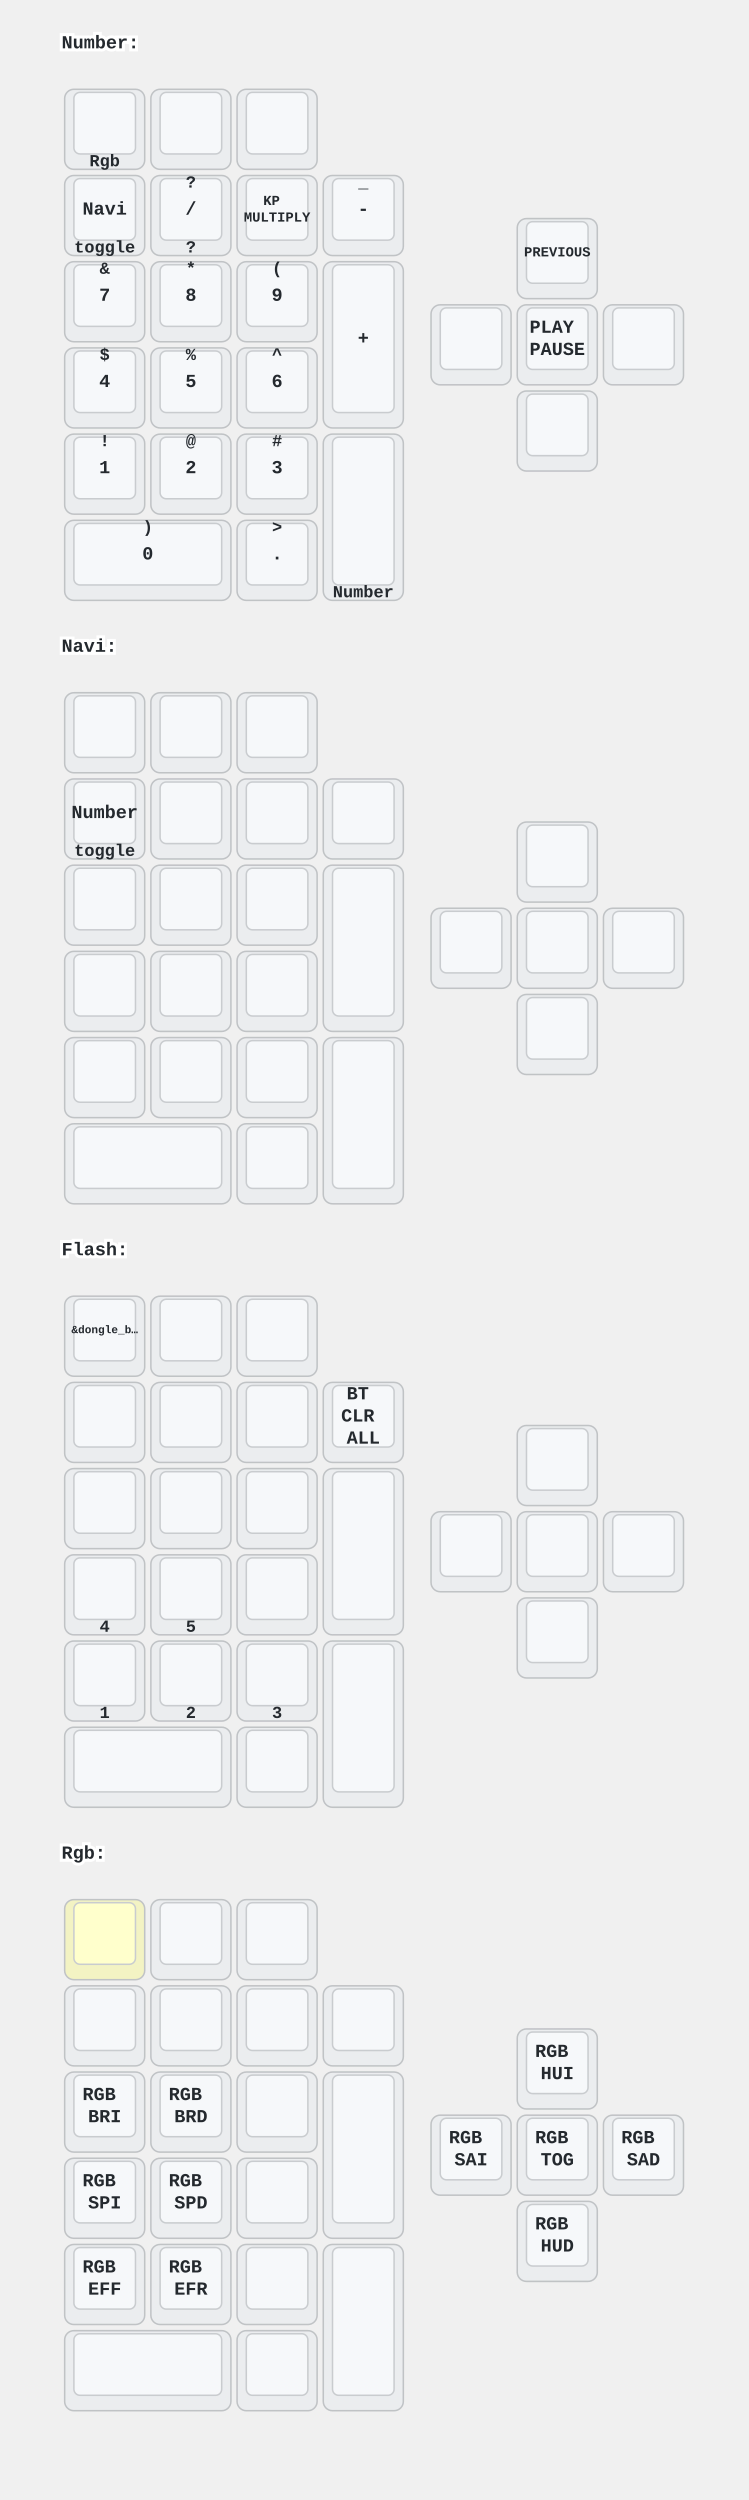
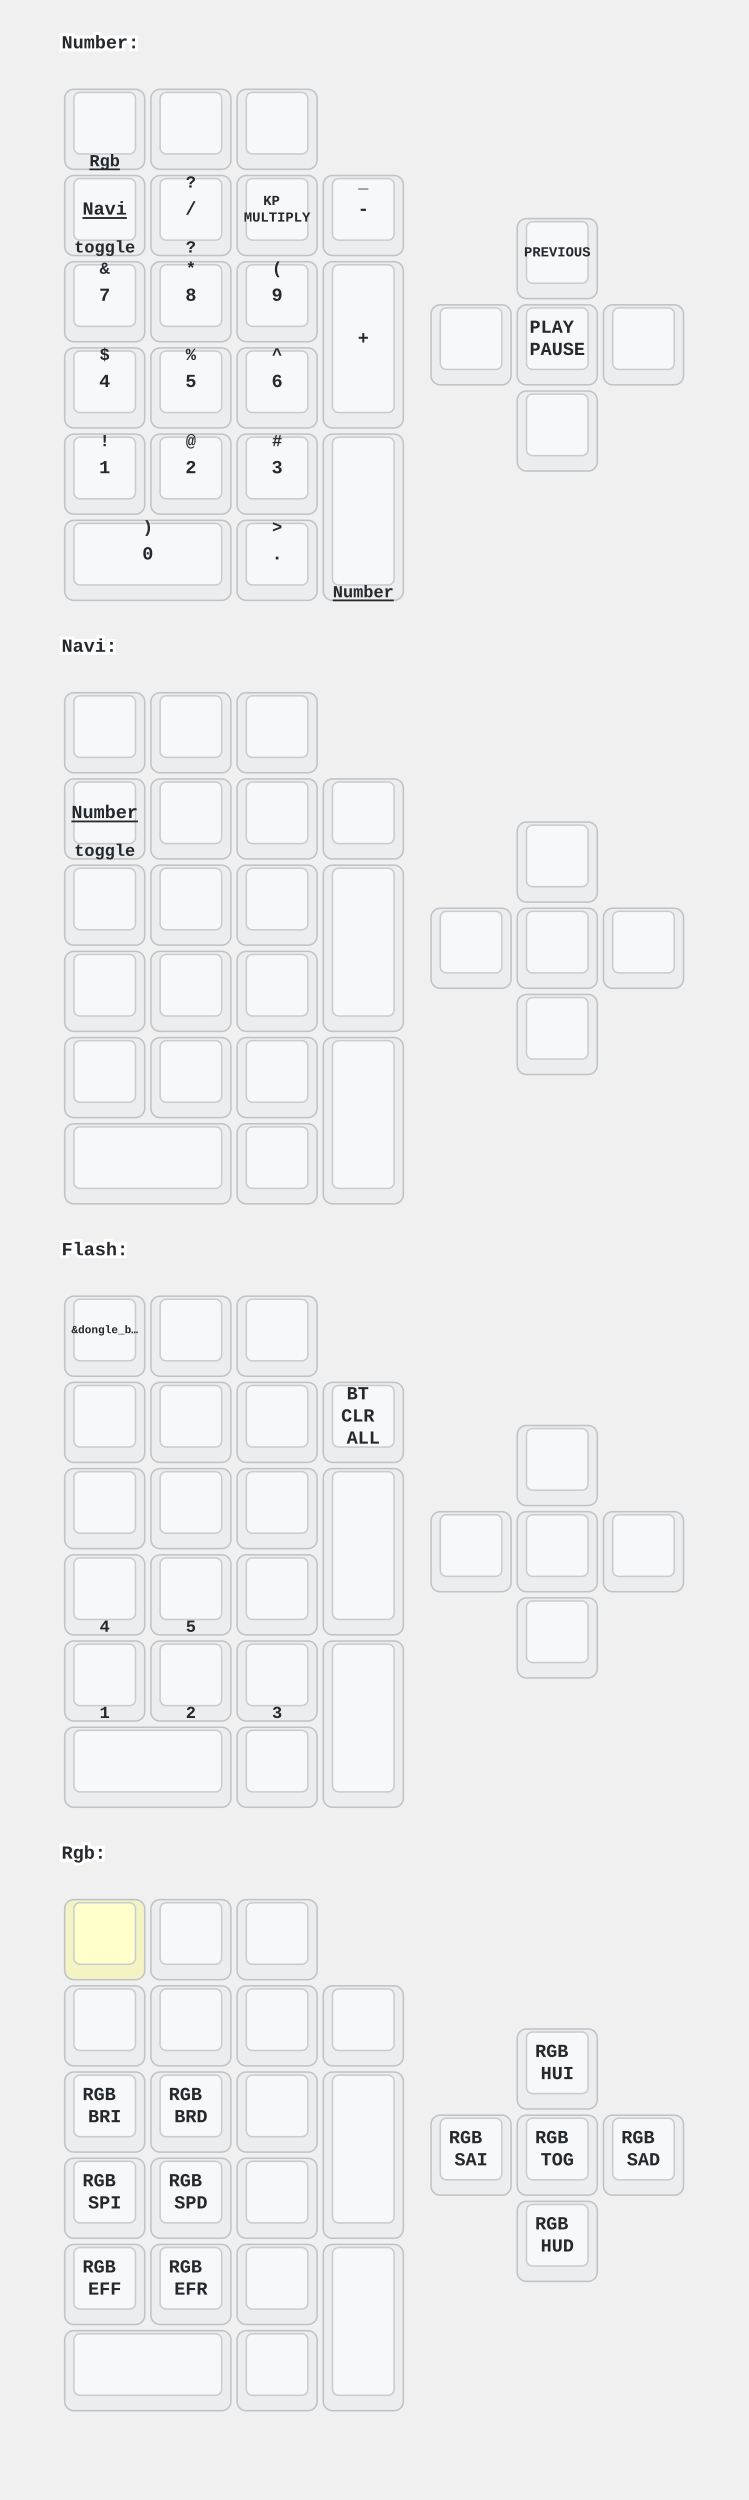
<svg xmlns="http://www.w3.org/2000/svg" xmlns:xlink="http://www.w3.org/1999/xlink" width="486" height="1624" viewBox="0 0 486 1624" class="keymap">
  <defs>/* start glyphs */
- <svg id="mdi:apple-keyboard-caps">
-       <svg id="mdi-apple-keyboard-caps" viewBox="0 0 24 24">
-         <path d="M15,14V8H17.17L12,2.83L6.83,8H9V14H15M12,0L22,10H17V16H7V10H2L12,0M7,18H17V24H7V18M15,20H9V22H15V20Z" />
+ <svg id="mdi:apple-keyboard-shift">
+       <svg id="mdi-apple-keyboard-shift" viewBox="0 0 24 24">
+         <path d="M15,18V12H17.17L12,6.83L6.83,12H9V18H15M12,4L22,14H17V20H7V14H2L12,4Z" />
      </svg>
    </svg>
    <svg id="mdi:arrow-down-bold">
      <svg id="mdi-arrow-down-bold" viewBox="0 0 24 24">
        <path d="M9,4H15V12H19.84L12,19.84L4.16,12H9V4Z" />
      </svg>
    </svg>
    <svg id="mdi:arrow-left-bold">
      <svg id="mdi-arrow-left-bold" viewBox="0 0 24 24">
        <path d="M20,9V15H12V19.84L4.16,12L12,4.16V9H20Z" />
      </svg>
    </svg>
    <svg id="mdi:arrow-right-bold">
      <svg id="mdi-arrow-right-bold" viewBox="0 0 24 24">
        <path d="M4,15V9H12V4.16L19.84,12L12,19.84V15H4Z" />
      </svg>
    </svg>
    <svg id="mdi:arrow-up-bold">
      <svg id="mdi-arrow-up-bold" viewBox="0 0 24 24">
        <path d="M15,20H9V12H4.16L12,4.16L19.84,12H15V20Z" />
      </svg>
    </svg>
    <svg id="mdi:backspace">
      <svg id="mdi-backspace" viewBox="0 0 24 24">
        <path d="M22,3H7C6.31,3 5.77,3.35 5.41,3.88L0,12L5.41,20.11C5.77,20.64 6.31,21 7,21H22A2,2 0 0,0 24,19V5A2,2 0 0,0 22,3M19,15.59L17.59,17L14,13.41L10.41,17L9,15.59L12.59,12L9,8.41L10.41,7L14,10.59L17.59,7L19,8.41L15.41,12" />
      </svg>
    </svg>
    <svg id="mdi:bluetooth-connect">
      <svg id="mdi-bluetooth-connect" viewBox="0 0 24 24">
        <path d="M19,10L17,12L19,14L21,12M14.88,16.29L13,18.17V14.41M13,5.83L14.88,7.71L13,9.58M17.71,7.71L12,2H11V9.58L6.41,5L5,6.41L10.59,12L5,17.58L6.41,19L11,14.41V22H12L17.71,16.29L13.41,12M7,12L5,10L3,12L5,14L7,12Z" />
      </svg>
    </svg>
    <svg id="mdi:bluetooth-off">
      <svg id="mdi-bluetooth-off" viewBox="0 0 24 24">
        <path d="M13,5.83L14.88,7.71L13.28,9.31L14.69,10.72L17.71,7.7L12,2H11V7.03L13,9.03M5.41,4L4,5.41L10.59,12L5,17.59L6.41,19L11,14.41V22H12L16.29,17.71L18.59,20L20,18.59M13,18.17V14.41L14.88,16.29" />
      </svg>
    </svg>
    <svg id="mdi:keyboard-return">
      <svg id="mdi-keyboard-return" viewBox="0 0 24 24">
        <path d="M19,7V11H5.83L9.41,7.41L8,6L2,12L8,18L9.41,16.58L5.83,13H21V7H19Z" />
      </svg>
    </svg>
    <svg id="mdi:keyboard-tab">
      <svg id="mdi-keyboard-tab" viewBox="0 0 24 24">
        <path d="M20,18H22V6H20M11.59,7.41L15.17,11H1V13H15.17L11.59,16.58L13,18L19,12L13,6L11.59,7.41Z" />
      </svg>
    </svg>
    <svg id="mdi:skip-next">
      <svg id="mdi-skip-next" viewBox="0 0 24 24">
        <path d="M16,18H18V6H16M6,18L14.5,12L6,6V18Z" />
      </svg>
    </svg>
    <svg id="mdi:transfer">
      <svg id="mdi-transfer" viewBox="0 0 24 24">
        <path d="M8 4A2 2 0 0 0 6 6V10H8V6H16V9H13.5L17 12.5L20.5 9H18V6A2 2 0 0 0 16 4H8M3 12V14H11V12H3M3 15V17H11V15H3M13 15V17H21V15H13M3 18V20H11V18H3M13 18V20H21V18H13Z" />
      </svg>
    </svg>
  </defs>/* end glyphs */
<style>/* inherit to force styles through use tags */
svg path {
    fill: inherit;
}

/* font and background color specifications */
svg.keymap {
    font-family: SFMono-Regular,Consolas,Liberation Mono,Menlo,monospace;
    font-size: 14px;
    font-kerning: normal;
    text-rendering: optimizeLegibility;
    fill: #24292e;
}

/* default key styling */
rect.key {
    fill: #f6f8fa;
}

rect.key, rect.combo {
    stroke: #c9cccf;
    stroke-width: 1;
}

/* default key side styling, only used is draw_key_sides is set */
rect.side {
    filter: brightness(90%);
}

/* color accent for combo boxes */
rect.combo, rect.combo-separate {
    fill: #cdf;
}

/* color accent for held keys */
rect.held, rect.combo.held {
    fill: #fdd;
}

/* color accent for ghost (optional) keys */
rect.ghost, rect.combo.ghost {
    stroke-dasharray: 4, 4;
    stroke-width: 2;
}

text {
    text-anchor: middle;
    dominant-baseline: middle;
}

/* styling for layer labels */
text.label {
    font-weight: bold;
    text-anchor: start;
    stroke: white;
    stroke-width: 4;
    paint-order: stroke;
}

/* styling for optional footer */
text.footer {
    text-anchor: end;
    dominant-baseline: auto;
    stroke: white;
    stroke-width: 4;
    paint-order: stroke;
}

/* styling for combo tap, and key hold/shifted label text */
text.combo, text.hold, text.shifted {
    font-size: 11px;
}

text.hold {
    text-anchor: middle;
    dominant-baseline: auto;
}

text.shifted {
    text-anchor: middle;
    dominant-baseline: hanging;
}

+ text.layer-activator {
+     text-decoration: underline;
+ }
+ 
/* styling for hold/shifted label text in combo box */
text.combo.hold, text.combo.shifted {
    font-size: 8px;
}

/* lighter symbol for transparent keys */
text.trans {
    fill: #7b7e81;
}

/* styling for combo dendrons */
path.combo {
    stroke-width: 1;
    stroke: gray;
    fill: none;
}

/* Start Tabler Icons Cleanup */
/* cannot use height/width with glyphs */
.icon-tabler &gt; path {
    fill: inherit;
    stroke: inherit;
    stroke-width: 2;
}
/* hide tabler's default box */
.icon-tabler &gt; path[stroke="none"][fill="none"] {
    visibility: hidden;
}
/* End Tabler Icons Cleanup */

/* For default sytles, see https://github.com/caksoylar/keymap-drawer/blob/main/keymap_drawer/config.py#L85 */

svg.keymap {
  font-family: Ubuntu Mono, Inconsolata, Consolas, Liberation Mono, Menlo, monospace;
  font-size: 12px;
  font-weight: bold;
  text-rendering: optimizeLegibility;
}

/* Color accent for held keys */
rect.held, rect.combo.held {
    fill: #ffc;
}

/* Technique borrowed and extended from https://github.com/englmaxi/zmk-config/blob/master/keymap-drawer/config.yaml */
.sym_sub_text.tap {
  translate: -5px 2px;
  font-size: 20px;
}
.sym_sub_text.shifted {
  translate: 10px 13px;
  font-size: 10px;
  opacity: 1.0;
}
.combo.sym_sub_text.tap {
  translate: -1px 1px;
}
.combo.sym_sub_text.shifted {
  translate: 7px 5px;
  font-size: 10px;
  opacity: 1.0;
}

/* Toggle */
.toggle.shifted {
  translate: -10px 12px;
}

.toggle.hold {
  translate: 13px -23px;
}

/* Variant for tap-dances */
.tap_dance.tap {
  translate: -7px 0px;
  font-size: 12px;
}
.tap_dance.shifted {
  translate: 7px 17px;
  font-size: 12px;
  opacity: 1.0;
}

/* Variant for symbol next to symbol */
.sym_by_sym.tap {
  translate: -6px 0px;
}
.sym_by_sym.shifted {
  translate: 10px 12px;
  opacity: 1.0;
}

.combo.sym_by_sym.tap {
  translate: -35px 0px;
}
.combo.sym_by_sym.shifted {
  translate: 35px 20px;
  opacity: 1.0;
}

.combo.sym_by_sym.hold {
  visibility: hidden;
}

/* hide hold box for combo sym_by_sym */
.combo.sym_by_sym.hold &gt; path[stroke="none"][fill="none"] {
  visibility: hidden;
}
</style>
  <g transform="translate(40, 0)" class="layer-Number">
-     <text x="0" y="28" class="label">Number:</text>
+     <text x="0" y="28" class="label" id="Number">Number:</text>
    <g transform="translate(0, 56)">
      <g transform="translate(28, 28)" class="key keypos-0">
        <rect rx="6" ry="6" x="-26" y="-26" width="52" height="52" class="key side" />
        <rect rx="4" ry="4" x="-20" y="-24" width="40" height="40" class="key" />
-         <use href="#mdi:apple-keyboard-caps" xlink:href="#mdi:apple-keyboard-caps" x="-9" y="-13" height="18" width="18.0" class="key tap glyph mdi:apple-keyboard-caps" />
-         <text x="0" y="24" class="key hold">Rgb</text>
+         <use href="#mdi:apple-keyboard-shift" xlink:href="#mdi:apple-keyboard-shift" x="-9" y="-13" height="18" width="18.0" class="key tap glyph mdi:apple-keyboard-shift" />
+         <a href="#Rgb">
+           <text x="0" y="24" class="key hold layer-activator">Rgb</text>
+         </a>
      </g>
      <g transform="translate(84, 28)" class="key keypos-1">
        <rect rx="6" ry="6" x="-26" y="-26" width="52" height="52" class="key side" />
        <rect rx="4" ry="4" x="-20" y="-24" width="40" height="40" class="key" />
        <use href="#mdi:keyboard-tab" xlink:href="#mdi:keyboard-tab" x="-9" y="-13" height="18" width="18.0" class="key tap glyph mdi:keyboard-tab" />
      </g>
      <g transform="translate(140, 28)" class="key backspace keypos-2">
        <rect rx="6" ry="6" x="-26" y="-26" width="52" height="52" class="key backspace side" />
        <rect rx="4" ry="4" x="-20" y="-24" width="40" height="40" class="key backspace" />
        <use href="#mdi:backspace" xlink:href="#mdi:backspace" x="-9" y="-13" height="18" width="18.0" class="key backspace tap glyph mdi:backspace" />
      </g>
      <g transform="translate(28, 84)" class="key keypos-3">
        <rect rx="6" ry="6" x="-26" y="-26" width="52" height="52" class="key side" />
        <rect rx="4" ry="4" x="-20" y="-24" width="40" height="40" class="key" />
-         <text x="0" y="-4" class="key tap">Navi</text>
+         <a href="#Navi">
+           <text x="0" y="-4" class="key tap layer-activator">Navi</text>
+         </a>
        <text x="0" y="24" class="key hold">toggle</text>
      </g>
      <g transform="translate(84, 84)" class="key keypos-4">
        <rect rx="6" ry="6" x="-26" y="-26" width="52" height="52" class="key side" />
        <rect rx="4" ry="4" x="-20" y="-24" width="40" height="40" class="key" />
        <text x="0" y="-4" class="key tap">/</text>
        <text x="0" y="24" class="key hold">?</text>
        <text x="0" y="-24" class="key shifted">?</text>
      </g>
      <g transform="translate(140, 84)" class="key keypos-5">
        <rect rx="6" ry="6" x="-26" y="-26" width="52" height="52" class="key side" />
        <rect rx="4" ry="4" x="-20" y="-24" width="40" height="40" class="key" />
        <text x="0" y="-4" class="key tap">
          <tspan x="0" dy="-0.6em" style="font-size: 75%">KP</tspan>
          <tspan x="0" dy="1.2em" style="font-size: 75%">MULTIPLY</tspan>
        </text>
      </g>
      <g transform="translate(196, 84)" class="key keypos-6">
        <rect rx="6" ry="6" x="-26" y="-26" width="52" height="52" class="key side" />
        <rect rx="4" ry="4" x="-20" y="-24" width="40" height="40" class="key" />
        <text x="0" y="-4" class="key tap">-</text>
        <text x="0" y="-24" class="key shifted">_</text>
      </g>
      <g transform="translate(28, 140)" class="key keypos-7">
        <rect rx="6" ry="6" x="-26" y="-26" width="52" height="52" class="key side" />
        <rect rx="4" ry="4" x="-20" y="-24" width="40" height="40" class="key" />
        <text x="0" y="-4" class="key tap">7</text>
        <text x="0" y="-24" class="key shifted">&amp;</text>
      </g>
      <g transform="translate(84, 140)" class="key keypos-8">
        <rect rx="6" ry="6" x="-26" y="-26" width="52" height="52" class="key side" />
        <rect rx="4" ry="4" x="-20" y="-24" width="40" height="40" class="key" />
        <text x="0" y="-4" class="key tap">8</text>
        <text x="0" y="-24" class="key shifted">*</text>
      </g>
      <g transform="translate(140, 140)" class="key keypos-9">
        <rect rx="6" ry="6" x="-26" y="-26" width="52" height="52" class="key side" />
        <rect rx="4" ry="4" x="-20" y="-24" width="40" height="40" class="key" />
        <text x="0" y="-4" class="key tap">9</text>
        <text x="0" y="-24" class="key shifted">(</text>
      </g>
      <g transform="translate(196, 168)" class="key keypos-10">
        <rect rx="6" ry="6" x="-26" y="-54" width="52" height="108" class="key side" />
        <rect rx="4" ry="4" x="-20" y="-52" width="40" height="96" class="key" />
        <text x="0" y="-4" class="key tap">+</text>
      </g>
      <g transform="translate(28, 196)" class="key keypos-11">
        <rect rx="6" ry="6" x="-26" y="-26" width="52" height="52" class="key side" />
        <rect rx="4" ry="4" x="-20" y="-24" width="40" height="40" class="key" />
        <text x="0" y="-4" class="key tap">4</text>
        <text x="0" y="-24" class="key shifted">$</text>
      </g>
      <g transform="translate(84, 196)" class="key keypos-12">
        <rect rx="6" ry="6" x="-26" y="-26" width="52" height="52" class="key side" />
        <rect rx="4" ry="4" x="-20" y="-24" width="40" height="40" class="key" />
        <text x="0" y="-4" class="key tap">5</text>
        <text x="0" y="-24" class="key shifted">%</text>
      </g>
      <g transform="translate(140, 196)" class="key keypos-13">
        <rect rx="6" ry="6" x="-26" y="-26" width="52" height="52" class="key side" />
        <rect rx="4" ry="4" x="-20" y="-24" width="40" height="40" class="key" />
        <text x="0" y="-4" class="key tap">6</text>
        <text x="0" y="-24" class="key shifted">^</text>
      </g>
      <g transform="translate(196, 280)" class="key keypos-14">
        <rect rx="6" ry="6" x="-26" y="-54" width="52" height="108" class="key side" />
        <rect rx="4" ry="4" x="-20" y="-52" width="40" height="96" class="key" />
        <use href="#mdi:keyboard-return" xlink:href="#mdi:keyboard-return" x="-9" y="-13" height="18" width="18.0" class="key tap glyph mdi:keyboard-return" />
-         <text x="0" y="52" class="key hold">Number</text>
+         <a href="#Number">
+           <text x="0" y="52" class="key hold layer-activator">Number</text>
+         </a>
      </g>
      <g transform="translate(28, 252)" class="key keypos-15">
        <rect rx="6" ry="6" x="-26" y="-26" width="52" height="52" class="key side" />
        <rect rx="4" ry="4" x="-20" y="-24" width="40" height="40" class="key" />
        <text x="0" y="-4" class="key tap">1</text>
        <text x="0" y="-24" class="key shifted">!</text>
      </g>
      <g transform="translate(84, 252)" class="key keypos-16">
        <rect rx="6" ry="6" x="-26" y="-26" width="52" height="52" class="key side" />
        <rect rx="4" ry="4" x="-20" y="-24" width="40" height="40" class="key" />
        <text x="0" y="-4" class="key tap">2</text>
        <text x="0" y="-24" class="key shifted">@</text>
      </g>
      <g transform="translate(140, 252)" class="key keypos-17">
        <rect rx="6" ry="6" x="-26" y="-26" width="52" height="52" class="key side" />
        <rect rx="4" ry="4" x="-20" y="-24" width="40" height="40" class="key" />
        <text x="0" y="-4" class="key tap">3</text>
        <text x="0" y="-24" class="key shifted">#</text>
      </g>
      <g transform="translate(56, 308)" class="key keypos-18">
        <rect rx="6" ry="6" x="-54" y="-26" width="108" height="52" class="key side" />
        <rect rx="4" ry="4" x="-48" y="-24" width="96" height="40" class="key" />
        <text x="0" y="-4" class="key tap">0</text>
        <text x="0" y="-24" class="key shifted">)</text>
      </g>
      <g transform="translate(140, 308)" class="key keypos-19">
        <rect rx="6" ry="6" x="-26" y="-26" width="52" height="52" class="key side" />
        <rect rx="4" ry="4" x="-20" y="-24" width="40" height="40" class="key" />
        <text x="0" y="-4" class="key tap">.</text>
        <text x="0" y="-24" class="key shifted">&gt;</text>
      </g>
      <g transform="translate(322, 112)" class="key keypos-20">
        <rect rx="6" ry="6" x="-26" y="-26" width="52" height="52" class="key side" />
        <rect rx="4" ry="4" x="-20" y="-24" width="40" height="40" class="key" />
        <text x="0" y="-4" class="key tap">
          <tspan style="font-size: 75%">PREVIOUS</tspan>
        </text>
      </g>
      <g transform="translate(266, 168)" class="key keypos-21">
        <rect rx="6" ry="6" x="-26" y="-26" width="52" height="52" class="key side" />
        <rect rx="4" ry="4" x="-20" y="-24" width="40" height="40" class="key" />
        <use href="#mdi:arrow-left-bold" xlink:href="#mdi:arrow-left-bold" x="-9" y="-13" height="18" width="18.0" class="key tap glyph mdi:arrow-left-bold" />
      </g>
      <g transform="translate(378, 168)" class="key keypos-22">
        <rect rx="6" ry="6" x="-26" y="-26" width="52" height="52" class="key side" />
        <rect rx="4" ry="4" x="-20" y="-24" width="40" height="40" class="key" />
        <use href="#mdi:arrow-right-bold" xlink:href="#mdi:arrow-right-bold" x="-9" y="-13" height="18" width="18.0" class="key tap glyph mdi:arrow-right-bold" />
      </g>
      <g transform="translate(322, 224)" class="key keypos-23">
        <rect rx="6" ry="6" x="-26" y="-26" width="52" height="52" class="key side" />
        <rect rx="4" ry="4" x="-20" y="-24" width="40" height="40" class="key" />
        <use href="#mdi:skip-next" xlink:href="#mdi:skip-next" x="-9" y="-13" height="18" width="18.0" class="key tap glyph mdi:skip-next" />
      </g>
      <g transform="translate(322, 168)" class="key keypos-24">
        <rect rx="6" ry="6" x="-26" y="-26" width="52" height="52" class="key side" />
        <rect rx="4" ry="4" x="-20" y="-24" width="40" height="40" class="key" />
        <text x="0" y="-4" class="key tap">
          <tspan x="0" dy="-0.6em">PLAY</tspan>
          <tspan x="0" dy="1.2em">PAUSE</tspan>
        </text>
      </g>
    </g>
  </g>
  <g transform="translate(40, 392)" class="layer-Navi">
-     <text x="0" y="28" class="label">Navi:</text>
+     <text x="0" y="28" class="label" id="Navi">Navi:</text>
    <g transform="translate(0, 56)">
      <g transform="translate(28, 28)" class="key trans keypos-0">
        <rect rx="6" ry="6" x="-26" y="-26" width="52" height="52" class="key trans side" />
        <rect rx="4" ry="4" x="-20" y="-24" width="40" height="40" class="key trans" />
        <use href="#mdi:transfer" xlink:href="#mdi:transfer" x="-9" y="-13" height="18" width="18.0" class="key trans tap glyph mdi:transfer" />
      </g>
      <g transform="translate(84, 28)" class="key trans keypos-1">
        <rect rx="6" ry="6" x="-26" y="-26" width="52" height="52" class="key trans side" />
        <rect rx="4" ry="4" x="-20" y="-24" width="40" height="40" class="key trans" />
        <use href="#mdi:transfer" xlink:href="#mdi:transfer" x="-9" y="-13" height="18" width="18.0" class="key trans tap glyph mdi:transfer" />
      </g>
      <g transform="translate(140, 28)" class="key trans keypos-2">
        <rect rx="6" ry="6" x="-26" y="-26" width="52" height="52" class="key trans side" />
        <rect rx="4" ry="4" x="-20" y="-24" width="40" height="40" class="key trans" />
        <use href="#mdi:transfer" xlink:href="#mdi:transfer" x="-9" y="-13" height="18" width="18.0" class="key trans tap glyph mdi:transfer" />
      </g>
      <g transform="translate(28, 84)" class="key keypos-3">
        <rect rx="6" ry="6" x="-26" y="-26" width="52" height="52" class="key side" />
        <rect rx="4" ry="4" x="-20" y="-24" width="40" height="40" class="key" />
-         <text x="0" y="-4" class="key tap">Number</text>
+         <a href="#Number">
+           <text x="0" y="-4" class="key tap layer-activator">Number</text>
+         </a>
        <text x="0" y="24" class="key hold">toggle</text>
      </g>
      <g transform="translate(84, 84)" class="key trans keypos-4">
        <rect rx="6" ry="6" x="-26" y="-26" width="52" height="52" class="key trans side" />
        <rect rx="4" ry="4" x="-20" y="-24" width="40" height="40" class="key trans" />
        <use href="#mdi:transfer" xlink:href="#mdi:transfer" x="-9" y="-13" height="18" width="18.0" class="key trans tap glyph mdi:transfer" />
      </g>
      <g transform="translate(140, 84)" class="key trans keypos-5">
        <rect rx="6" ry="6" x="-26" y="-26" width="52" height="52" class="key trans side" />
        <rect rx="4" ry="4" x="-20" y="-24" width="40" height="40" class="key trans" />
        <use href="#mdi:transfer" xlink:href="#mdi:transfer" x="-9" y="-13" height="18" width="18.0" class="key trans tap glyph mdi:transfer" />
      </g>
      <g transform="translate(196, 84)" class="key trans keypos-6">
        <rect rx="6" ry="6" x="-26" y="-26" width="52" height="52" class="key trans side" />
        <rect rx="4" ry="4" x="-20" y="-24" width="40" height="40" class="key trans" />
        <use href="#mdi:transfer" xlink:href="#mdi:transfer" x="-9" y="-13" height="18" width="18.0" class="key trans tap glyph mdi:transfer" />
      </g>
      <g transform="translate(28, 140)" class="key trans keypos-7">
        <rect rx="6" ry="6" x="-26" y="-26" width="52" height="52" class="key trans side" />
        <rect rx="4" ry="4" x="-20" y="-24" width="40" height="40" class="key trans" />
        <use href="#mdi:transfer" xlink:href="#mdi:transfer" x="-9" y="-13" height="18" width="18.0" class="key trans tap glyph mdi:transfer" />
      </g>
      <g transform="translate(84, 140)" class="key keypos-8">
        <rect rx="6" ry="6" x="-26" y="-26" width="52" height="52" class="key side" />
        <rect rx="4" ry="4" x="-20" y="-24" width="40" height="40" class="key" />
        <use href="#mdi:arrow-up-bold" xlink:href="#mdi:arrow-up-bold" x="-9" y="-13" height="18" width="18.0" class="key tap glyph mdi:arrow-up-bold" />
      </g>
      <g transform="translate(140, 140)" class="key trans keypos-9">
        <rect rx="6" ry="6" x="-26" y="-26" width="52" height="52" class="key trans side" />
        <rect rx="4" ry="4" x="-20" y="-24" width="40" height="40" class="key trans" />
        <use href="#mdi:transfer" xlink:href="#mdi:transfer" x="-9" y="-13" height="18" width="18.0" class="key trans tap glyph mdi:transfer" />
      </g>
      <g transform="translate(196, 168)" class="key trans keypos-10">
        <rect rx="6" ry="6" x="-26" y="-54" width="52" height="108" class="key trans side" />
        <rect rx="4" ry="4" x="-20" y="-52" width="40" height="96" class="key trans" />
        <use href="#mdi:transfer" xlink:href="#mdi:transfer" x="-9" y="-13" height="18" width="18.0" class="key trans tap glyph mdi:transfer" />
      </g>
      <g transform="translate(28, 196)" class="key keypos-11">
        <rect rx="6" ry="6" x="-26" y="-26" width="52" height="52" class="key side" />
        <rect rx="4" ry="4" x="-20" y="-24" width="40" height="40" class="key" />
        <use href="#mdi:arrow-left-bold" xlink:href="#mdi:arrow-left-bold" x="-9" y="-13" height="18" width="18.0" class="key tap glyph mdi:arrow-left-bold" />
      </g>
      <g transform="translate(84, 196)" class="key keypos-12">
        <rect rx="6" ry="6" x="-26" y="-26" width="52" height="52" class="key side" />
        <rect rx="4" ry="4" x="-20" y="-24" width="40" height="40" class="key" />
        <use href="#mdi:arrow-down-bold" xlink:href="#mdi:arrow-down-bold" x="-9" y="-13" height="18" width="18.0" class="key tap glyph mdi:arrow-down-bold" />
      </g>
      <g transform="translate(140, 196)" class="key keypos-13">
        <rect rx="6" ry="6" x="-26" y="-26" width="52" height="52" class="key side" />
        <rect rx="4" ry="4" x="-20" y="-24" width="40" height="40" class="key" />
        <use href="#mdi:arrow-right-bold" xlink:href="#mdi:arrow-right-bold" x="-9" y="-13" height="18" width="18.0" class="key tap glyph mdi:arrow-right-bold" />
      </g>
      <g transform="translate(196, 280)" class="key trans keypos-14">
        <rect rx="6" ry="6" x="-26" y="-54" width="52" height="108" class="key trans side" />
        <rect rx="4" ry="4" x="-20" y="-52" width="40" height="96" class="key trans" />
        <use href="#mdi:transfer" xlink:href="#mdi:transfer" x="-9" y="-13" height="18" width="18.0" class="key trans tap glyph mdi:transfer" />
      </g>
      <g transform="translate(28, 252)" class="key trans keypos-15">
        <rect rx="6" ry="6" x="-26" y="-26" width="52" height="52" class="key trans side" />
        <rect rx="4" ry="4" x="-20" y="-24" width="40" height="40" class="key trans" />
        <use href="#mdi:transfer" xlink:href="#mdi:transfer" x="-9" y="-13" height="18" width="18.0" class="key trans tap glyph mdi:transfer" />
      </g>
      <g transform="translate(84, 252)" class="key trans keypos-16">
        <rect rx="6" ry="6" x="-26" y="-26" width="52" height="52" class="key trans side" />
        <rect rx="4" ry="4" x="-20" y="-24" width="40" height="40" class="key trans" />
        <use href="#mdi:transfer" xlink:href="#mdi:transfer" x="-9" y="-13" height="18" width="18.0" class="key trans tap glyph mdi:transfer" />
      </g>
      <g transform="translate(140, 252)" class="key trans keypos-17">
        <rect rx="6" ry="6" x="-26" y="-26" width="52" height="52" class="key trans side" />
        <rect rx="4" ry="4" x="-20" y="-24" width="40" height="40" class="key trans" />
        <use href="#mdi:transfer" xlink:href="#mdi:transfer" x="-9" y="-13" height="18" width="18.0" class="key trans tap glyph mdi:transfer" />
      </g>
      <g transform="translate(56, 308)" class="key trans keypos-18">
        <rect rx="6" ry="6" x="-54" y="-26" width="108" height="52" class="key trans side" />
        <rect rx="4" ry="4" x="-48" y="-24" width="96" height="40" class="key trans" />
        <use href="#mdi:transfer" xlink:href="#mdi:transfer" x="-9" y="-13" height="18" width="18.0" class="key trans tap glyph mdi:transfer" />
      </g>
      <g transform="translate(140, 308)" class="key trans keypos-19">
        <rect rx="6" ry="6" x="-26" y="-26" width="52" height="52" class="key trans side" />
        <rect rx="4" ry="4" x="-20" y="-24" width="40" height="40" class="key trans" />
        <use href="#mdi:transfer" xlink:href="#mdi:transfer" x="-9" y="-13" height="18" width="18.0" class="key trans tap glyph mdi:transfer" />
      </g>
      <g transform="translate(322, 112)" class="key trans keypos-20">
        <rect rx="6" ry="6" x="-26" y="-26" width="52" height="52" class="key trans side" />
        <rect rx="4" ry="4" x="-20" y="-24" width="40" height="40" class="key trans" />
        <use href="#mdi:transfer" xlink:href="#mdi:transfer" x="-9" y="-13" height="18" width="18.0" class="key trans tap glyph mdi:transfer" />
      </g>
      <g transform="translate(266, 168)" class="key trans keypos-21">
        <rect rx="6" ry="6" x="-26" y="-26" width="52" height="52" class="key trans side" />
        <rect rx="4" ry="4" x="-20" y="-24" width="40" height="40" class="key trans" />
        <use href="#mdi:transfer" xlink:href="#mdi:transfer" x="-9" y="-13" height="18" width="18.0" class="key trans tap glyph mdi:transfer" />
      </g>
      <g transform="translate(378, 168)" class="key trans keypos-22">
        <rect rx="6" ry="6" x="-26" y="-26" width="52" height="52" class="key trans side" />
        <rect rx="4" ry="4" x="-20" y="-24" width="40" height="40" class="key trans" />
        <use href="#mdi:transfer" xlink:href="#mdi:transfer" x="-9" y="-13" height="18" width="18.0" class="key trans tap glyph mdi:transfer" />
      </g>
      <g transform="translate(322, 224)" class="key trans keypos-23">
        <rect rx="6" ry="6" x="-26" y="-26" width="52" height="52" class="key trans side" />
        <rect rx="4" ry="4" x="-20" y="-24" width="40" height="40" class="key trans" />
        <use href="#mdi:transfer" xlink:href="#mdi:transfer" x="-9" y="-13" height="18" width="18.0" class="key trans tap glyph mdi:transfer" />
      </g>
      <g transform="translate(322, 168)" class="key trans keypos-24">
        <rect rx="6" ry="6" x="-26" y="-26" width="52" height="52" class="key trans side" />
        <rect rx="4" ry="4" x="-20" y="-24" width="40" height="40" class="key trans" />
        <use href="#mdi:transfer" xlink:href="#mdi:transfer" x="-9" y="-13" height="18" width="18.0" class="key trans tap glyph mdi:transfer" />
      </g>
    </g>
  </g>
  <g transform="translate(40, 784)" class="layer-Flash">
-     <text x="0" y="28" class="label">Flash:</text>
+     <text x="0" y="28" class="label" id="Flash">Flash:</text>
    <g transform="translate(0, 56)">
      <g transform="translate(28, 28)" class="key keypos-0">
        <rect rx="6" ry="6" x="-26" y="-26" width="52" height="52" class="key side" />
        <rect rx="4" ry="4" x="-20" y="-24" width="40" height="40" class="key" />
        <text x="0" y="-4" class="key tap">
          <tspan style="font-size: 60%">&amp;dongle_b…</tspan>
        </text>
      </g>
      <g transform="translate(84, 28)" class="key keypos-1">
        <rect rx="6" ry="6" x="-26" y="-26" width="52" height="52" class="key side" />
        <rect rx="4" ry="4" x="-20" y="-24" width="40" height="40" class="key" />
        <use href="#mdi:bluetooth-off" xlink:href="#mdi:bluetooth-off" x="-9" y="-13" height="18" width="18.0" class="key tap glyph mdi:bluetooth-off" />
      </g>
      <g transform="translate(140, 28)" class="key trans keypos-2">
        <rect rx="6" ry="6" x="-26" y="-26" width="52" height="52" class="key trans side" />
        <rect rx="4" ry="4" x="-20" y="-24" width="40" height="40" class="key trans" />
        <use href="#mdi:transfer" xlink:href="#mdi:transfer" x="-9" y="-13" height="18" width="18.0" class="key trans tap glyph mdi:transfer" />
      </g>
      <g transform="translate(28, 84)" class="key trans keypos-3">
        <rect rx="6" ry="6" x="-26" y="-26" width="52" height="52" class="key trans side" />
        <rect rx="4" ry="4" x="-20" y="-24" width="40" height="40" class="key trans" />
        <use href="#mdi:transfer" xlink:href="#mdi:transfer" x="-9" y="-13" height="18" width="18.0" class="key trans tap glyph mdi:transfer" />
      </g>
      <g transform="translate(84, 84)" class="key trans keypos-4">
        <rect rx="6" ry="6" x="-26" y="-26" width="52" height="52" class="key trans side" />
        <rect rx="4" ry="4" x="-20" y="-24" width="40" height="40" class="key trans" />
        <use href="#mdi:transfer" xlink:href="#mdi:transfer" x="-9" y="-13" height="18" width="18.0" class="key trans tap glyph mdi:transfer" />
      </g>
      <g transform="translate(140, 84)" class="key trans keypos-5">
        <rect rx="6" ry="6" x="-26" y="-26" width="52" height="52" class="key trans side" />
        <rect rx="4" ry="4" x="-20" y="-24" width="40" height="40" class="key trans" />
        <use href="#mdi:transfer" xlink:href="#mdi:transfer" x="-9" y="-13" height="18" width="18.0" class="key trans tap glyph mdi:transfer" />
      </g>
      <g transform="translate(196, 84)" class="key keypos-6">
        <rect rx="6" ry="6" x="-26" y="-26" width="52" height="52" class="key side" />
        <rect rx="4" ry="4" x="-20" y="-24" width="40" height="40" class="key" />
        <text x="0" y="-4" class="key tap">
          <tspan x="0" dy="-1.2em">BT</tspan>
          <tspan x="0" dy="1.2em">CLR</tspan>
          <tspan x="0" dy="1.2em">ALL</tspan>
        </text>
      </g>
      <g transform="translate(28, 140)" class="key trans keypos-7">
        <rect rx="6" ry="6" x="-26" y="-26" width="52" height="52" class="key trans side" />
        <rect rx="4" ry="4" x="-20" y="-24" width="40" height="40" class="key trans" />
        <use href="#mdi:transfer" xlink:href="#mdi:transfer" x="-9" y="-13" height="18" width="18.0" class="key trans tap glyph mdi:transfer" />
      </g>
      <g transform="translate(84, 140)" class="key trans keypos-8">
        <rect rx="6" ry="6" x="-26" y="-26" width="52" height="52" class="key trans side" />
        <rect rx="4" ry="4" x="-20" y="-24" width="40" height="40" class="key trans" />
        <use href="#mdi:transfer" xlink:href="#mdi:transfer" x="-9" y="-13" height="18" width="18.0" class="key trans tap glyph mdi:transfer" />
      </g>
      <g transform="translate(140, 140)" class="key trans keypos-9">
        <rect rx="6" ry="6" x="-26" y="-26" width="52" height="52" class="key trans side" />
        <rect rx="4" ry="4" x="-20" y="-24" width="40" height="40" class="key trans" />
        <use href="#mdi:transfer" xlink:href="#mdi:transfer" x="-9" y="-13" height="18" width="18.0" class="key trans tap glyph mdi:transfer" />
      </g>
      <g transform="translate(196, 168)" class="key trans keypos-10">
        <rect rx="6" ry="6" x="-26" y="-54" width="52" height="108" class="key trans side" />
        <rect rx="4" ry="4" x="-20" y="-52" width="40" height="96" class="key trans" />
        <use href="#mdi:transfer" xlink:href="#mdi:transfer" x="-9" y="-13" height="18" width="18.0" class="key trans tap glyph mdi:transfer" />
      </g>
      <g transform="translate(28, 196)" class="key keypos-11">
        <rect rx="6" ry="6" x="-26" y="-26" width="52" height="52" class="key side" />
        <rect rx="4" ry="4" x="-20" y="-24" width="40" height="40" class="key" />
        <text x="0" y="24" class="key hold">4</text>
        <use href="#mdi:bluetooth-connect" xlink:href="#mdi:bluetooth-connect" x="-8" y="-24" height="15" width="15.0" class="key shifted glyph mdi:bluetooth-connect" />
      </g>
      <g transform="translate(84, 196)" class="key keypos-12">
        <rect rx="6" ry="6" x="-26" y="-26" width="52" height="52" class="key side" />
        <rect rx="4" ry="4" x="-20" y="-24" width="40" height="40" class="key" />
        <text x="0" y="24" class="key hold">5</text>
        <use href="#mdi:bluetooth-connect" xlink:href="#mdi:bluetooth-connect" x="-8" y="-24" height="15" width="15.0" class="key shifted glyph mdi:bluetooth-connect" />
      </g>
      <g transform="translate(140, 196)" class="key trans keypos-13">
        <rect rx="6" ry="6" x="-26" y="-26" width="52" height="52" class="key trans side" />
        <rect rx="4" ry="4" x="-20" y="-24" width="40" height="40" class="key trans" />
        <use href="#mdi:transfer" xlink:href="#mdi:transfer" x="-9" y="-13" height="18" width="18.0" class="key trans tap glyph mdi:transfer" />
      </g>
      <g transform="translate(196, 280)" class="key trans keypos-14">
        <rect rx="6" ry="6" x="-26" y="-54" width="52" height="108" class="key trans side" />
        <rect rx="4" ry="4" x="-20" y="-52" width="40" height="96" class="key trans" />
        <use href="#mdi:transfer" xlink:href="#mdi:transfer" x="-9" y="-13" height="18" width="18.0" class="key trans tap glyph mdi:transfer" />
      </g>
      <g transform="translate(28, 252)" class="key keypos-15">
        <rect rx="6" ry="6" x="-26" y="-26" width="52" height="52" class="key side" />
        <rect rx="4" ry="4" x="-20" y="-24" width="40" height="40" class="key" />
        <text x="0" y="24" class="key hold">1</text>
        <use href="#mdi:bluetooth-connect" xlink:href="#mdi:bluetooth-connect" x="-8" y="-24" height="15" width="15.0" class="key shifted glyph mdi:bluetooth-connect" />
      </g>
      <g transform="translate(84, 252)" class="key keypos-16">
        <rect rx="6" ry="6" x="-26" y="-26" width="52" height="52" class="key side" />
        <rect rx="4" ry="4" x="-20" y="-24" width="40" height="40" class="key" />
        <text x="0" y="24" class="key hold">2</text>
        <use href="#mdi:bluetooth-connect" xlink:href="#mdi:bluetooth-connect" x="-8" y="-24" height="15" width="15.0" class="key shifted glyph mdi:bluetooth-connect" />
      </g>
      <g transform="translate(140, 252)" class="key keypos-17">
        <rect rx="6" ry="6" x="-26" y="-26" width="52" height="52" class="key side" />
        <rect rx="4" ry="4" x="-20" y="-24" width="40" height="40" class="key" />
        <text x="0" y="24" class="key hold">3</text>
        <use href="#mdi:bluetooth-connect" xlink:href="#mdi:bluetooth-connect" x="-8" y="-24" height="15" width="15.0" class="key shifted glyph mdi:bluetooth-connect" />
      </g>
      <g transform="translate(56, 308)" class="key trans keypos-18">
        <rect rx="6" ry="6" x="-54" y="-26" width="108" height="52" class="key trans side" />
        <rect rx="4" ry="4" x="-48" y="-24" width="96" height="40" class="key trans" />
        <use href="#mdi:transfer" xlink:href="#mdi:transfer" x="-9" y="-13" height="18" width="18.0" class="key trans tap glyph mdi:transfer" />
      </g>
      <g transform="translate(140, 308)" class="key trans keypos-19">
        <rect rx="6" ry="6" x="-26" y="-26" width="52" height="52" class="key trans side" />
        <rect rx="4" ry="4" x="-20" y="-24" width="40" height="40" class="key trans" />
        <use href="#mdi:transfer" xlink:href="#mdi:transfer" x="-9" y="-13" height="18" width="18.0" class="key trans tap glyph mdi:transfer" />
      </g>
      <g transform="translate(322, 112)" class="key trans keypos-20">
        <rect rx="6" ry="6" x="-26" y="-26" width="52" height="52" class="key trans side" />
        <rect rx="4" ry="4" x="-20" y="-24" width="40" height="40" class="key trans" />
        <use href="#mdi:transfer" xlink:href="#mdi:transfer" x="-9" y="-13" height="18" width="18.0" class="key trans tap glyph mdi:transfer" />
      </g>
      <g transform="translate(266, 168)" class="key trans keypos-21">
        <rect rx="6" ry="6" x="-26" y="-26" width="52" height="52" class="key trans side" />
        <rect rx="4" ry="4" x="-20" y="-24" width="40" height="40" class="key trans" />
        <use href="#mdi:transfer" xlink:href="#mdi:transfer" x="-9" y="-13" height="18" width="18.0" class="key trans tap glyph mdi:transfer" />
      </g>
      <g transform="translate(378, 168)" class="key trans keypos-22">
        <rect rx="6" ry="6" x="-26" y="-26" width="52" height="52" class="key trans side" />
        <rect rx="4" ry="4" x="-20" y="-24" width="40" height="40" class="key trans" />
        <use href="#mdi:transfer" xlink:href="#mdi:transfer" x="-9" y="-13" height="18" width="18.0" class="key trans tap glyph mdi:transfer" />
      </g>
      <g transform="translate(322, 224)" class="key trans keypos-23">
        <rect rx="6" ry="6" x="-26" y="-26" width="52" height="52" class="key trans side" />
        <rect rx="4" ry="4" x="-20" y="-24" width="40" height="40" class="key trans" />
        <use href="#mdi:transfer" xlink:href="#mdi:transfer" x="-9" y="-13" height="18" width="18.0" class="key trans tap glyph mdi:transfer" />
      </g>
      <g transform="translate(322, 168)" class="key trans keypos-24">
        <rect rx="6" ry="6" x="-26" y="-26" width="52" height="52" class="key trans side" />
        <rect rx="4" ry="4" x="-20" y="-24" width="40" height="40" class="key trans" />
        <use href="#mdi:transfer" xlink:href="#mdi:transfer" x="-9" y="-13" height="18" width="18.0" class="key trans tap glyph mdi:transfer" />
      </g>
    </g>
  </g>
  <g transform="translate(40, 1176)" class="layer-Rgb">
-     <text x="0" y="28" class="label">Rgb:</text>
+     <text x="0" y="28" class="label" id="Rgb">Rgb:</text>
    <g transform="translate(0, 56)">
      <g transform="translate(28, 28)" class="key held keypos-0">
        <rect rx="6" ry="6" x="-26" y="-26" width="52" height="52" class="key held side" />
        <rect rx="4" ry="4" x="-20" y="-24" width="40" height="40" class="key held" />
      </g>
      <g transform="translate(84, 28)" class="key trans keypos-1">
        <rect rx="6" ry="6" x="-26" y="-26" width="52" height="52" class="key trans side" />
        <rect rx="4" ry="4" x="-20" y="-24" width="40" height="40" class="key trans" />
        <use href="#mdi:transfer" xlink:href="#mdi:transfer" x="-9" y="-13" height="18" width="18.0" class="key trans tap glyph mdi:transfer" />
      </g>
      <g transform="translate(140, 28)" class="key trans keypos-2">
        <rect rx="6" ry="6" x="-26" y="-26" width="52" height="52" class="key trans side" />
        <rect rx="4" ry="4" x="-20" y="-24" width="40" height="40" class="key trans" />
        <use href="#mdi:transfer" xlink:href="#mdi:transfer" x="-9" y="-13" height="18" width="18.0" class="key trans tap glyph mdi:transfer" />
      </g>
      <g transform="translate(28, 84)" class="key trans keypos-3">
        <rect rx="6" ry="6" x="-26" y="-26" width="52" height="52" class="key trans side" />
        <rect rx="4" ry="4" x="-20" y="-24" width="40" height="40" class="key trans" />
        <use href="#mdi:transfer" xlink:href="#mdi:transfer" x="-9" y="-13" height="18" width="18.0" class="key trans tap glyph mdi:transfer" />
      </g>
      <g transform="translate(84, 84)" class="key trans keypos-4">
        <rect rx="6" ry="6" x="-26" y="-26" width="52" height="52" class="key trans side" />
        <rect rx="4" ry="4" x="-20" y="-24" width="40" height="40" class="key trans" />
        <use href="#mdi:transfer" xlink:href="#mdi:transfer" x="-9" y="-13" height="18" width="18.0" class="key trans tap glyph mdi:transfer" />
      </g>
      <g transform="translate(140, 84)" class="key trans keypos-5">
        <rect rx="6" ry="6" x="-26" y="-26" width="52" height="52" class="key trans side" />
        <rect rx="4" ry="4" x="-20" y="-24" width="40" height="40" class="key trans" />
        <use href="#mdi:transfer" xlink:href="#mdi:transfer" x="-9" y="-13" height="18" width="18.0" class="key trans tap glyph mdi:transfer" />
      </g>
      <g transform="translate(196, 84)" class="key trans keypos-6">
        <rect rx="6" ry="6" x="-26" y="-26" width="52" height="52" class="key trans side" />
        <rect rx="4" ry="4" x="-20" y="-24" width="40" height="40" class="key trans" />
        <use href="#mdi:transfer" xlink:href="#mdi:transfer" x="-9" y="-13" height="18" width="18.0" class="key trans tap glyph mdi:transfer" />
      </g>
      <g transform="translate(28, 140)" class="key keypos-7">
        <rect rx="6" ry="6" x="-26" y="-26" width="52" height="52" class="key side" />
        <rect rx="4" ry="4" x="-20" y="-24" width="40" height="40" class="key" />
        <text x="0" y="-4" class="key tap">
          <tspan x="0" dy="-0.6em">RGB</tspan>
          <tspan x="0" dy="1.2em">BRI</tspan>
        </text>
      </g>
      <g transform="translate(84, 140)" class="key keypos-8">
        <rect rx="6" ry="6" x="-26" y="-26" width="52" height="52" class="key side" />
        <rect rx="4" ry="4" x="-20" y="-24" width="40" height="40" class="key" />
        <text x="0" y="-4" class="key tap">
          <tspan x="0" dy="-0.6em">RGB</tspan>
          <tspan x="0" dy="1.2em">BRD</tspan>
        </text>
      </g>
      <g transform="translate(140, 140)" class="key trans keypos-9">
        <rect rx="6" ry="6" x="-26" y="-26" width="52" height="52" class="key trans side" />
        <rect rx="4" ry="4" x="-20" y="-24" width="40" height="40" class="key trans" />
        <use href="#mdi:transfer" xlink:href="#mdi:transfer" x="-9" y="-13" height="18" width="18.0" class="key trans tap glyph mdi:transfer" />
      </g>
      <g transform="translate(196, 168)" class="key trans keypos-10">
        <rect rx="6" ry="6" x="-26" y="-54" width="52" height="108" class="key trans side" />
        <rect rx="4" ry="4" x="-20" y="-52" width="40" height="96" class="key trans" />
        <use href="#mdi:transfer" xlink:href="#mdi:transfer" x="-9" y="-13" height="18" width="18.0" class="key trans tap glyph mdi:transfer" />
      </g>
      <g transform="translate(28, 196)" class="key keypos-11">
        <rect rx="6" ry="6" x="-26" y="-26" width="52" height="52" class="key side" />
        <rect rx="4" ry="4" x="-20" y="-24" width="40" height="40" class="key" />
        <text x="0" y="-4" class="key tap">
          <tspan x="0" dy="-0.6em">RGB</tspan>
          <tspan x="0" dy="1.2em">SPI</tspan>
        </text>
      </g>
      <g transform="translate(84, 196)" class="key keypos-12">
        <rect rx="6" ry="6" x="-26" y="-26" width="52" height="52" class="key side" />
        <rect rx="4" ry="4" x="-20" y="-24" width="40" height="40" class="key" />
        <text x="0" y="-4" class="key tap">
          <tspan x="0" dy="-0.6em">RGB</tspan>
          <tspan x="0" dy="1.2em">SPD</tspan>
        </text>
      </g>
      <g transform="translate(140, 196)" class="key trans keypos-13">
        <rect rx="6" ry="6" x="-26" y="-26" width="52" height="52" class="key trans side" />
        <rect rx="4" ry="4" x="-20" y="-24" width="40" height="40" class="key trans" />
        <use href="#mdi:transfer" xlink:href="#mdi:transfer" x="-9" y="-13" height="18" width="18.0" class="key trans tap glyph mdi:transfer" />
      </g>
      <g transform="translate(196, 280)" class="key trans keypos-14">
        <rect rx="6" ry="6" x="-26" y="-54" width="52" height="108" class="key trans side" />
        <rect rx="4" ry="4" x="-20" y="-52" width="40" height="96" class="key trans" />
        <use href="#mdi:transfer" xlink:href="#mdi:transfer" x="-9" y="-13" height="18" width="18.0" class="key trans tap glyph mdi:transfer" />
      </g>
      <g transform="translate(28, 252)" class="key keypos-15">
        <rect rx="6" ry="6" x="-26" y="-26" width="52" height="52" class="key side" />
        <rect rx="4" ry="4" x="-20" y="-24" width="40" height="40" class="key" />
        <text x="0" y="-4" class="key tap">
          <tspan x="0" dy="-0.6em">RGB</tspan>
          <tspan x="0" dy="1.2em">EFF</tspan>
        </text>
      </g>
      <g transform="translate(84, 252)" class="key keypos-16">
        <rect rx="6" ry="6" x="-26" y="-26" width="52" height="52" class="key side" />
        <rect rx="4" ry="4" x="-20" y="-24" width="40" height="40" class="key" />
        <text x="0" y="-4" class="key tap">
          <tspan x="0" dy="-0.6em">RGB</tspan>
          <tspan x="0" dy="1.2em">EFR</tspan>
        </text>
      </g>
      <g transform="translate(140, 252)" class="key trans keypos-17">
        <rect rx="6" ry="6" x="-26" y="-26" width="52" height="52" class="key trans side" />
        <rect rx="4" ry="4" x="-20" y="-24" width="40" height="40" class="key trans" />
        <use href="#mdi:transfer" xlink:href="#mdi:transfer" x="-9" y="-13" height="18" width="18.0" class="key trans tap glyph mdi:transfer" />
      </g>
      <g transform="translate(56, 308)" class="key trans keypos-18">
        <rect rx="6" ry="6" x="-54" y="-26" width="108" height="52" class="key trans side" />
        <rect rx="4" ry="4" x="-48" y="-24" width="96" height="40" class="key trans" />
        <use href="#mdi:transfer" xlink:href="#mdi:transfer" x="-9" y="-13" height="18" width="18.0" class="key trans tap glyph mdi:transfer" />
      </g>
      <g transform="translate(140, 308)" class="key trans keypos-19">
        <rect rx="6" ry="6" x="-26" y="-26" width="52" height="52" class="key trans side" />
        <rect rx="4" ry="4" x="-20" y="-24" width="40" height="40" class="key trans" />
        <use href="#mdi:transfer" xlink:href="#mdi:transfer" x="-9" y="-13" height="18" width="18.0" class="key trans tap glyph mdi:transfer" />
      </g>
      <g transform="translate(322, 112)" class="key keypos-20">
        <rect rx="6" ry="6" x="-26" y="-26" width="52" height="52" class="key side" />
        <rect rx="4" ry="4" x="-20" y="-24" width="40" height="40" class="key" />
        <text x="0" y="-4" class="key tap">
          <tspan x="0" dy="-0.6em">RGB</tspan>
          <tspan x="0" dy="1.2em">HUI</tspan>
        </text>
      </g>
      <g transform="translate(266, 168)" class="key keypos-21">
        <rect rx="6" ry="6" x="-26" y="-26" width="52" height="52" class="key side" />
        <rect rx="4" ry="4" x="-20" y="-24" width="40" height="40" class="key" />
        <text x="0" y="-4" class="key tap">
          <tspan x="0" dy="-0.6em">RGB</tspan>
          <tspan x="0" dy="1.2em">SAI</tspan>
        </text>
      </g>
      <g transform="translate(378, 168)" class="key keypos-22">
        <rect rx="6" ry="6" x="-26" y="-26" width="52" height="52" class="key side" />
        <rect rx="4" ry="4" x="-20" y="-24" width="40" height="40" class="key" />
        <text x="0" y="-4" class="key tap">
          <tspan x="0" dy="-0.6em">RGB</tspan>
          <tspan x="0" dy="1.2em">SAD</tspan>
        </text>
      </g>
      <g transform="translate(322, 224)" class="key keypos-23">
        <rect rx="6" ry="6" x="-26" y="-26" width="52" height="52" class="key side" />
        <rect rx="4" ry="4" x="-20" y="-24" width="40" height="40" class="key" />
        <text x="0" y="-4" class="key tap">
          <tspan x="0" dy="-0.6em">RGB</tspan>
          <tspan x="0" dy="1.2em">HUD</tspan>
        </text>
      </g>
      <g transform="translate(322, 168)" class="key keypos-24">
        <rect rx="6" ry="6" x="-26" y="-26" width="52" height="52" class="key side" />
        <rect rx="4" ry="4" x="-20" y="-24" width="40" height="40" class="key" />
        <text x="0" y="-4" class="key tap">
          <tspan x="0" dy="-0.6em">RGB</tspan>
          <tspan x="0" dy="1.2em">TOG</tspan>
        </text>
      </g>
    </g>
  </g>
</svg>
